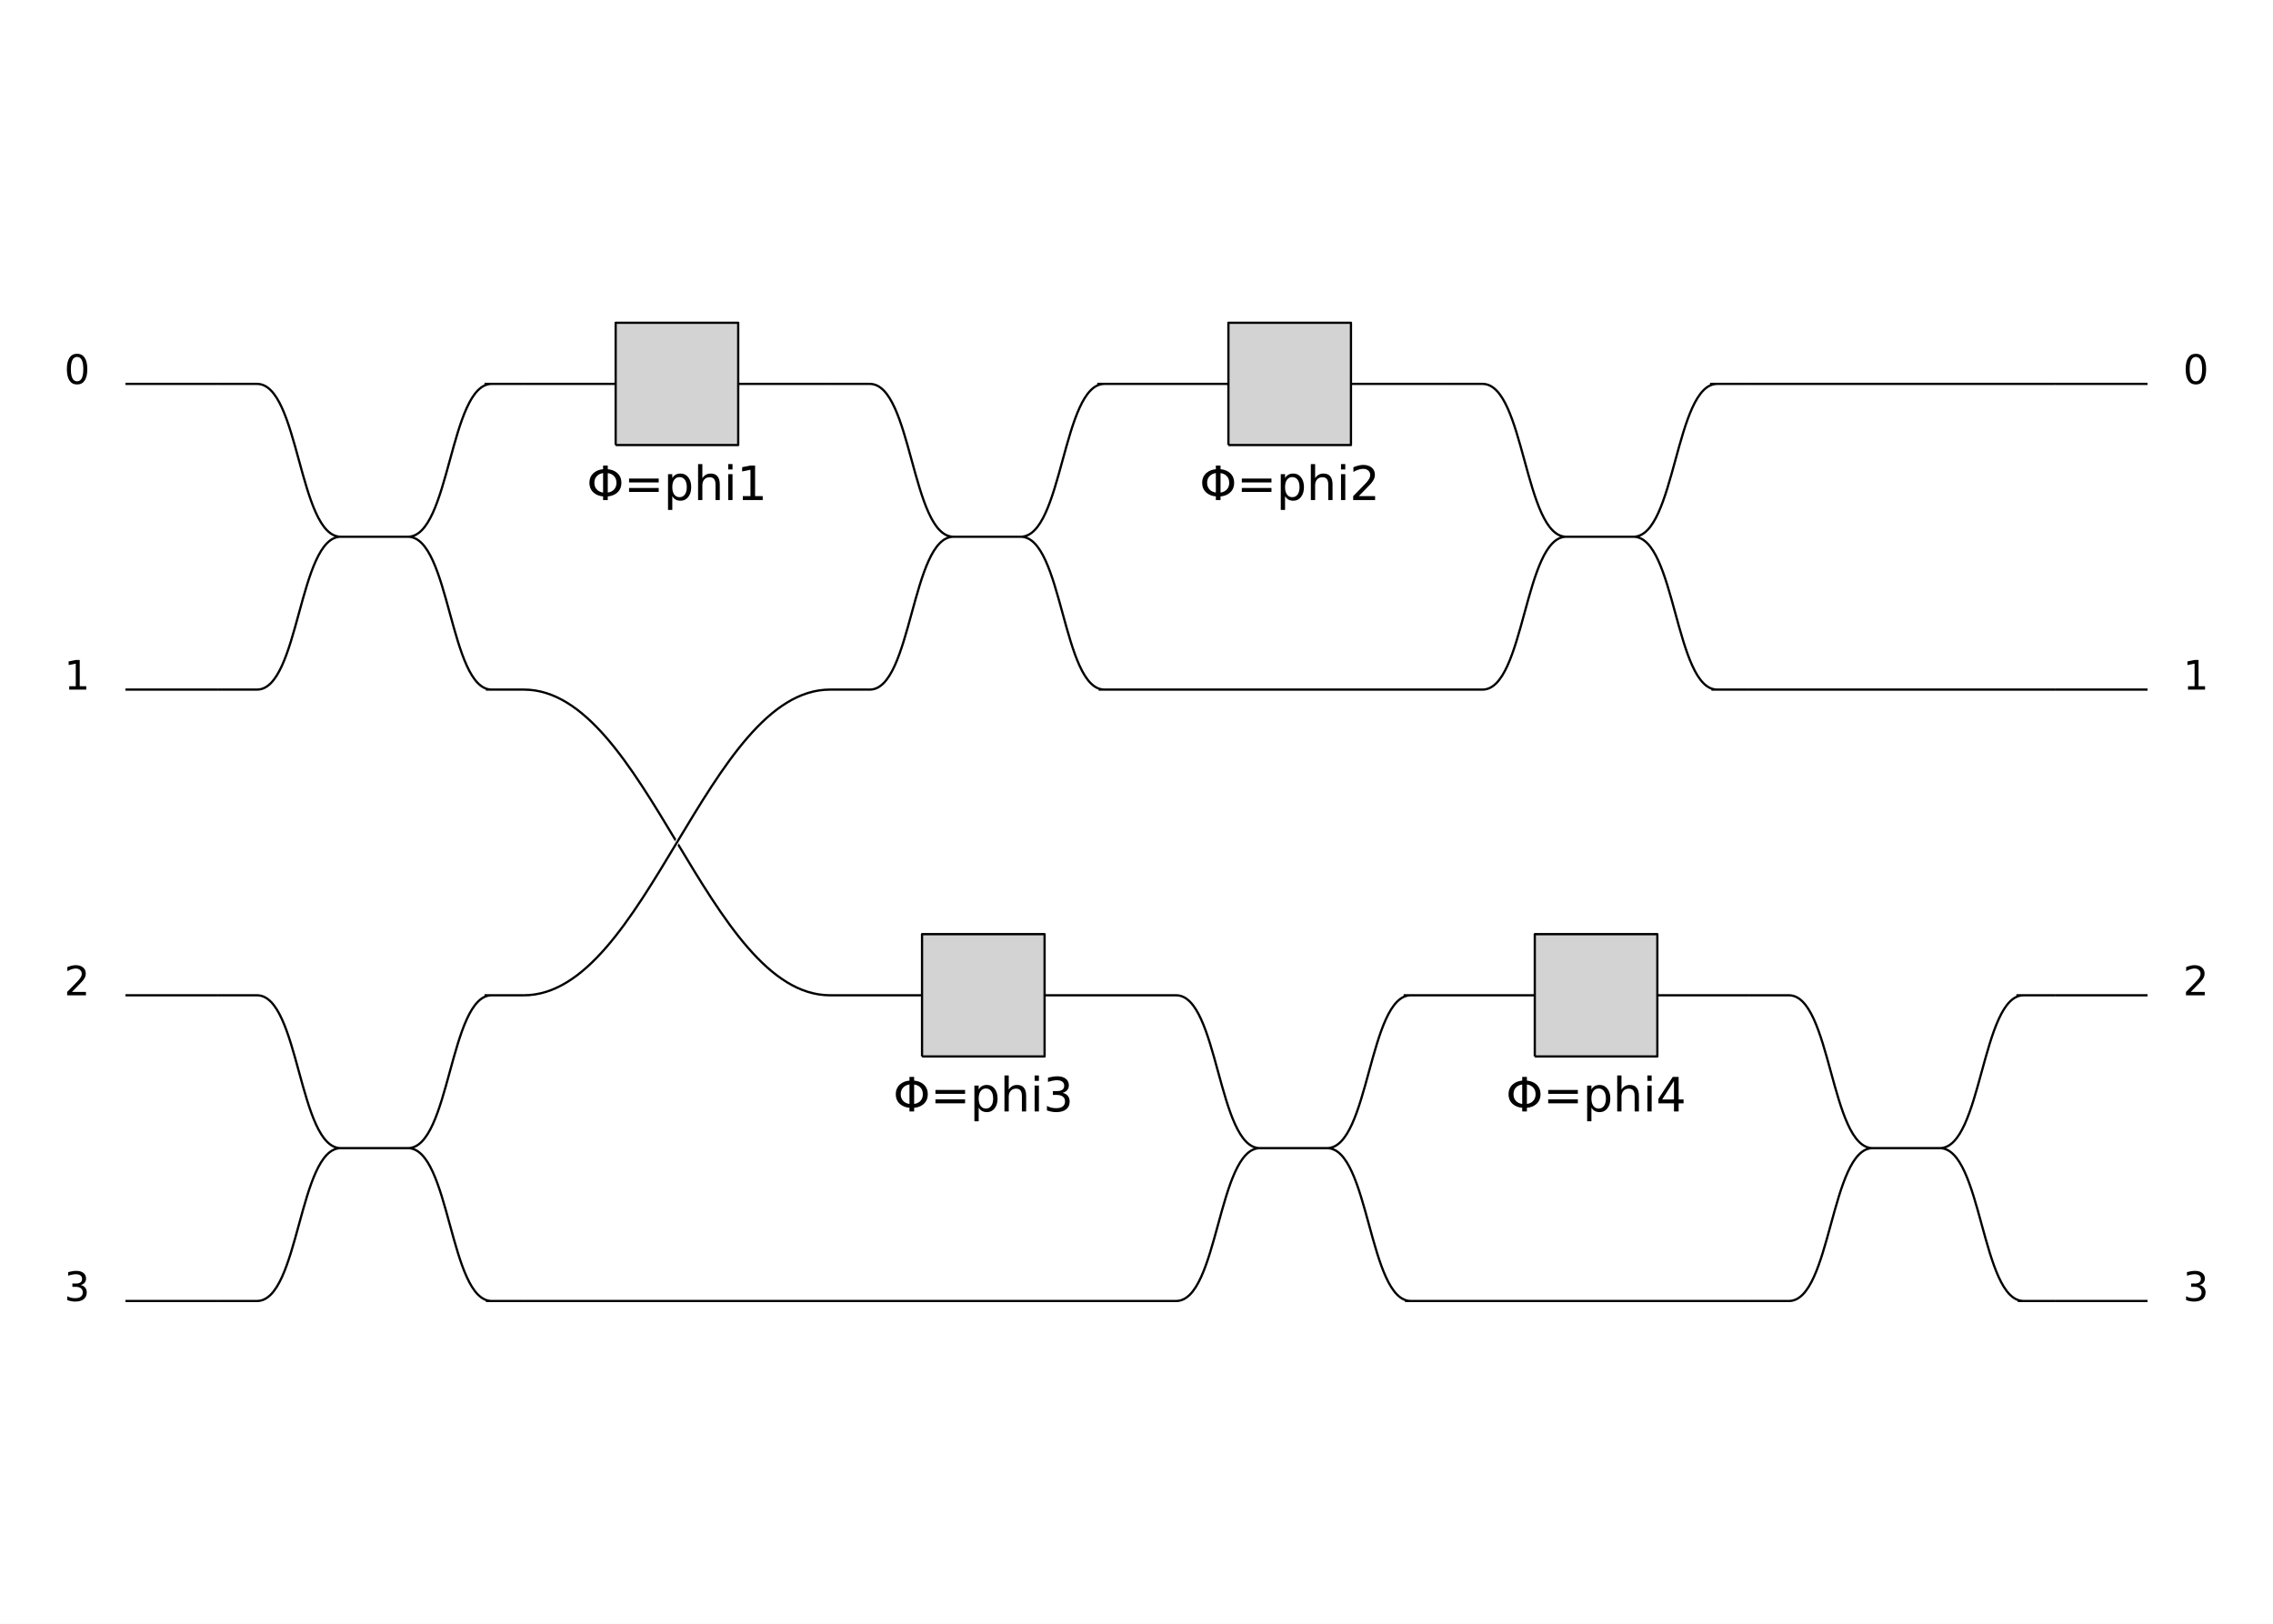
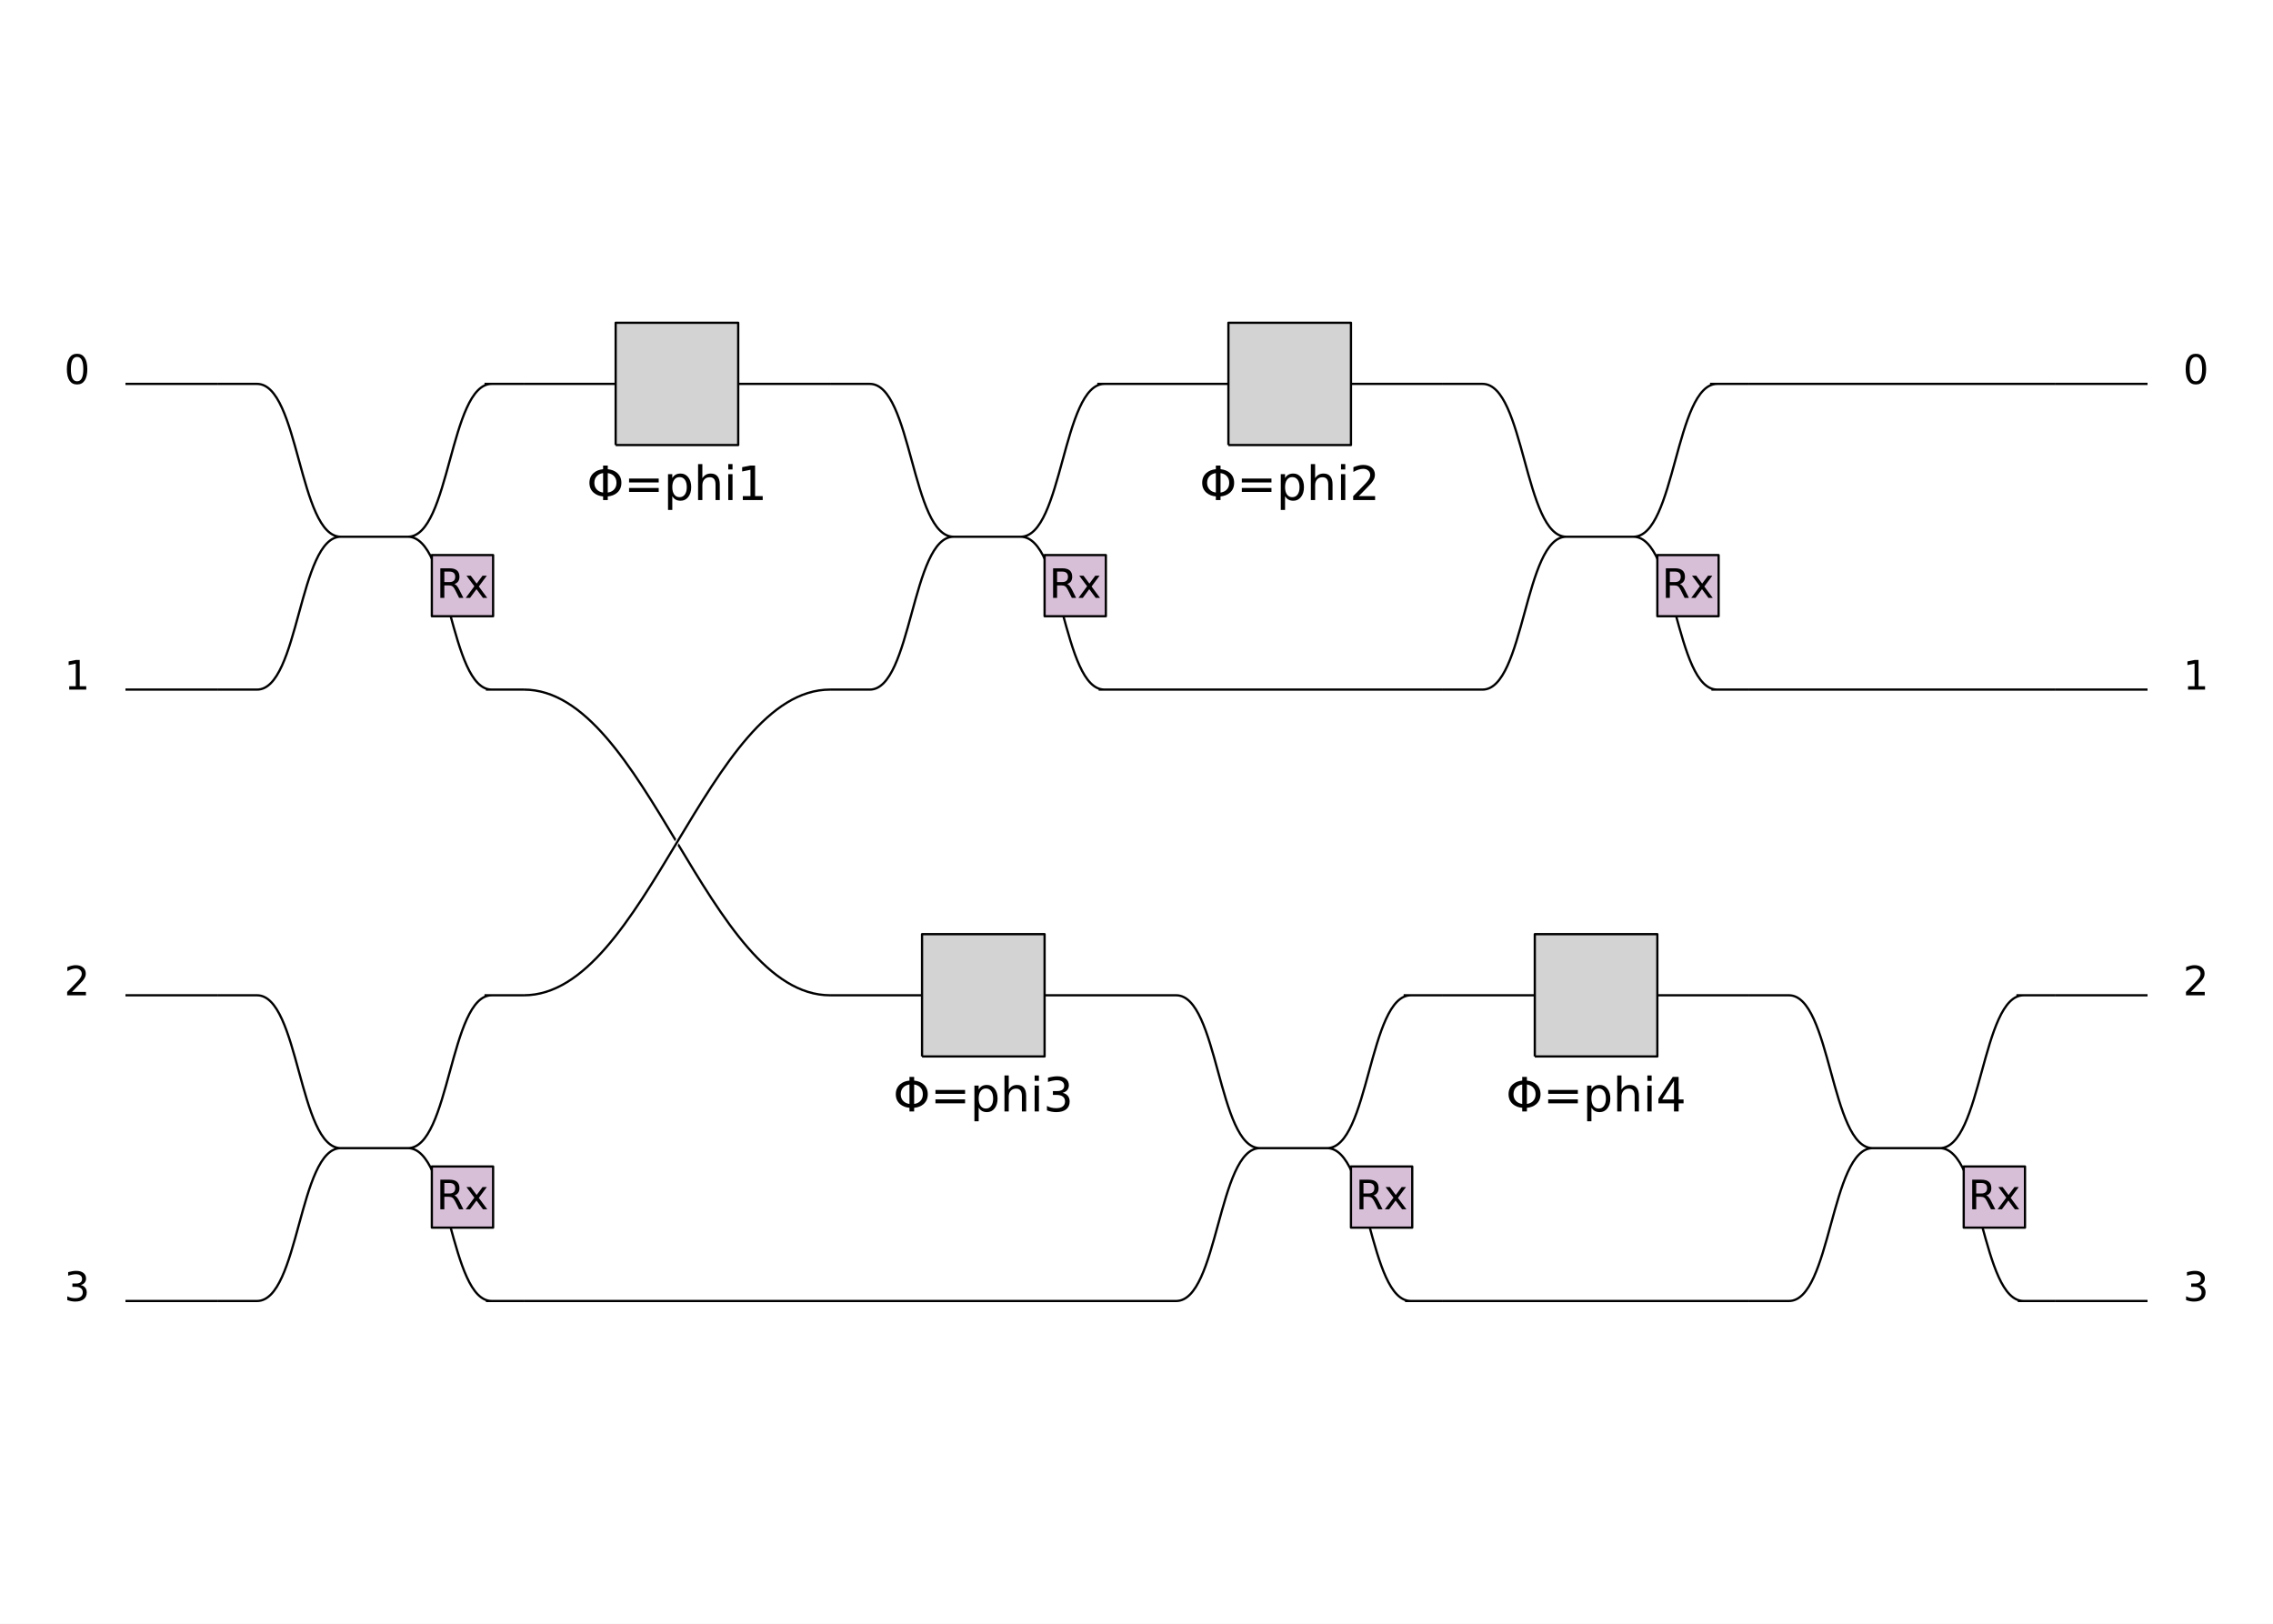
<svg xmlns="http://www.w3.org/2000/svg" xmlns:xlink="http://www.w3.org/1999/xlink" width="1008pt" height="720pt" viewBox="0 0 1008 720" version="1.1">
  <defs>
    <style type="text/css">*{stroke-linejoin: round; stroke-linecap: butt}</style>
  </defs>
  <g id="figure_1">
    <g id="patch_1">
      <path d="M 0 720 L 1008 720 L 1008 0 L 0 0 z " style="fill: #ffffff" />
    </g>
    <g id="axes_1">
      <g id="PatchCollection_1">
        <path d="M 55.636 170.227 L 96.397 170.227 " clip-path="url(#staticClipPath)" style="fill: none; stroke: #000000" />
        <path d="M 55.636 305.779 L 96.397 305.779 " clip-path="url(#staticClipPath)" style="fill: none; stroke: #000000" />
        <path d="M 55.636 441.331 L 96.397 441.331 " clip-path="url(#staticClipPath)" style="fill: none; stroke: #000000" />
        <path d="M 55.636 576.884 L 96.397 576.884 " clip-path="url(#staticClipPath)" style="fill: none; stroke: #000000" />
        <path d="M 113.984 170.227 C 132.611 170.227 132.527 238.003 151.154 238.003 M 151.157 238.003 C 132.527 238.003 132.611 305.779 113.983 305.779 M 151.157 238.003 L 180.891 238.003 M 180.891 238.003 C 199.52 238.003 199.437 170.227 218.064 170.227 M 180.891 238.003 C 199.52 238.003 199.437 305.779 218.064 305.779 M 96.397 170.227 L 114.06 170.227 M 114.062 305.779 L 96.397 305.779 M 215.479 305.779 L 232.264 305.779 M 214.866 170.226 L 232.264 170.226 " clip-path="url(#staticClipPath)" style="fill: none; stroke: #000000" />
+         <path d="M 191.504 246.136 L 218.678 246.136 L 218.678 273.247 L 191.504 273.247 z " clip-path="url(#staticClipPath)" style="fill: #d8bfd8; stroke: #000000" />
        <path d="M 113.984 441.332 C 132.611 441.332 132.527 509.107 151.154 509.107 M 151.157 509.107 C 132.527 509.107 132.611 576.883 113.983 576.883 M 151.157 509.107 L 180.891 509.107 M 180.891 509.107 C 199.52 509.107 199.437 441.332 218.064 441.332 M 180.891 509.107 C 199.52 509.107 199.437 576.883 218.064 576.883 M 96.397 441.331 L 114.06 441.331 M 114.062 576.883 L 96.397 576.883 M 215.479 576.883 L 232.264 576.883 M 214.866 441.331 L 232.264 441.331 " clip-path="url(#staticClipPath)" style="fill: none; stroke: #000000" />
+         <path d="M 191.504 517.241 L 218.678 517.241 L 218.678 544.351 L 191.504 544.351 z " clip-path="url(#staticClipPath)" style="fill: #d8bfd8; stroke: #000000" />
        <path d="M 232.264 305.237 C 286.612 305.779 313.785 441.331 368.132 441.331 " clip-path="url(#staticClipPath)" style="fill: none; stroke: #ffffff; stroke-width: 2" />
        <path d="M 232.264 305.779 C 286.612 305.779 313.785 441.331 368.132 441.331 " clip-path="url(#staticClipPath)" style="fill: none; stroke: #000000" />
        <path d="M 232.264 440.789 C 286.612 441.331 313.785 305.779 368.132 305.779 " clip-path="url(#staticClipPath)" style="fill: none; stroke: #ffffff; stroke-width: 2" />
        <path d="M 232.264 441.331 C 286.612 441.331 313.785 305.779 368.132 305.779 " clip-path="url(#staticClipPath)" style="fill: none; stroke: #000000" />
        <path d="M 232.264 170.227 L 286.612 170.227 M 313.785 170.227 L 368.132 170.227 " clip-path="url(#staticClipPath)" style="fill: none; stroke: #000000" />
        <path d="M 273.025 197.337 L 327.372 197.337 L 327.372 143.116 L 273.025 143.116 L 273.025 197.337 " clip-path="url(#staticClipPath)" style="fill: #d3d3d3; stroke: #000000" />
        <path d="M 368.132 441.331 L 422.479 441.331 M 449.653 441.331 L 504 441.331 " clip-path="url(#staticClipPath)" style="fill: none; stroke: #000000" />
        <path d="M 408.893 468.442 L 463.24 468.442 L 463.24 414.221 L 408.893 414.221 L 408.893 468.442 " clip-path="url(#staticClipPath)" style="fill: #d3d3d3; stroke: #000000" />
        <path d="M 385.719 170.227 C 404.346 170.227 404.263 238.003 422.89 238.003 M 422.892 238.003 C 404.262 238.003 404.346 305.779 385.719 305.779 M 422.892 238.003 L 452.626 238.003 M 452.626 238.003 C 471.256 238.003 471.172 170.227 489.799 170.227 M 452.626 238.003 C 471.256 238.003 471.172 305.779 489.799 305.779 M 368.132 170.227 L 385.795 170.227 M 385.797 305.779 L 368.132 305.779 M 487.214 305.779 L 504 305.779 M 486.601 170.226 L 504 170.226 " clip-path="url(#staticClipPath)" style="fill: none; stroke: #000000" />
+         <path d="M 463.24 246.136 L 490.413 246.136 L 490.413 273.247 L 463.24 273.247 z " clip-path="url(#staticClipPath)" style="fill: #d8bfd8; stroke: #000000" />
        <path d="M 232.264 576.884 L 504 576.884 " clip-path="url(#staticClipPath)" style="fill: none; stroke: #000000" />
        <path d="M 521.587 441.332 C 540.214 441.332 540.13 509.107 558.757 509.107 M 558.76 509.107 C 540.13 509.107 540.214 576.883 521.587 576.883 M 558.76 509.107 L 588.494 509.107 M 588.494 509.107 C 607.124 509.107 607.04 441.332 625.667 441.332 M 588.494 509.107 C 607.124 509.107 607.04 576.883 625.667 576.883 M 504 441.331 L 521.663 441.331 M 521.665 576.883 L 504 576.883 M 623.082 576.883 L 639.868 576.883 M 622.469 441.331 L 639.868 441.331 " clip-path="url(#staticClipPath)" style="fill: none; stroke: #000000" />
+         <path d="M 599.107 517.241 L 626.281 517.241 L 626.281 544.351 L 599.107 544.351 z " clip-path="url(#staticClipPath)" style="fill: #d8bfd8; stroke: #000000" />
        <path d="M 504 170.227 L 558.347 170.227 M 585.521 170.227 L 639.868 170.227 " clip-path="url(#staticClipPath)" style="fill: none; stroke: #000000" />
        <path d="M 544.76 197.337 L 599.107 197.337 L 599.107 143.116 L 544.76 143.116 L 544.76 197.337 " clip-path="url(#staticClipPath)" style="fill: #d3d3d3; stroke: #000000" />
        <path d="M 639.868 441.331 L 694.215 441.331 M 721.388 441.331 L 775.736 441.331 " clip-path="url(#staticClipPath)" style="fill: none; stroke: #000000" />
        <path d="M 680.628 468.442 L 734.975 468.442 L 734.975 414.221 L 680.628 414.221 L 680.628 468.442 " clip-path="url(#staticClipPath)" style="fill: #d3d3d3; stroke: #000000" />
        <path d="M 504 305.779 L 639.868 305.779 " clip-path="url(#staticClipPath)" style="fill: none; stroke: #000000" />
        <path d="M 657.455 170.227 C 676.082 170.227 675.998 238.003 694.625 238.003 M 694.628 238.003 C 675.998 238.003 676.082 305.779 657.454 305.779 M 694.628 238.003 L 724.362 238.003 M 724.362 238.003 C 742.991 238.003 742.908 170.227 761.535 170.227 M 724.362 238.003 C 742.991 238.003 742.908 305.779 761.535 305.779 M 639.868 170.227 L 657.531 170.227 M 657.533 305.779 L 639.868 305.779 M 758.95 305.779 L 775.736 305.779 M 758.337 170.226 L 775.736 170.226 " clip-path="url(#staticClipPath)" style="fill: none; stroke: #000000" />
+         <path d="M 734.975 246.136 L 762.149 246.136 L 762.149 273.247 L 734.975 273.247 z " clip-path="url(#staticClipPath)" style="fill: #d8bfd8; stroke: #000000" />
        <path d="M 639.868 576.884 L 775.736 576.884 " clip-path="url(#staticClipPath)" style="fill: none; stroke: #000000" />
        <path d="M 793.323 441.332 C 811.949 441.332 811.866 509.107 830.493 509.107 M 830.495 509.107 C 811.866 509.107 811.949 576.883 793.322 576.883 M 830.495 509.107 L 860.23 509.107 M 860.23 509.107 C 878.859 509.107 878.775 441.332 897.403 441.332 M 860.23 509.107 C 878.859 509.107 878.775 576.883 897.403 576.883 M 775.736 441.331 L 793.398 441.331 M 793.401 576.883 L 775.736 576.883 M 894.817 576.883 L 911.603 576.883 M 894.205 441.331 L 911.603 441.331 " clip-path="url(#staticClipPath)" style="fill: none; stroke: #000000" />
+         <path d="M 870.843 517.241 L 898.017 517.241 L 898.017 544.351 L 870.843 544.351 z " clip-path="url(#staticClipPath)" style="fill: #d8bfd8; stroke: #000000" />
        <path d="M 775.736 170.227 L 911.603 170.227 " clip-path="url(#staticClipPath)" style="fill: none; stroke: #000000" />
        <path d="M 775.736 305.779 L 911.603 305.779 " clip-path="url(#staticClipPath)" style="fill: none; stroke: #000000" />
        <path d="M 911.603 170.227 L 952.364 170.227 " clip-path="url(#staticClipPath)" style="fill: none; stroke: #000000" />
        <path d="M 911.603 305.779 L 952.364 305.779 " clip-path="url(#staticClipPath)" style="fill: none; stroke: #000000" />
        <path d="M 911.603 441.331 L 952.364 441.331 " clip-path="url(#staticClipPath)" style="fill: none; stroke: #000000" />
        <path d="M 911.603 576.884 L 952.364 576.884 " clip-path="url(#staticClipPath)" style="fill: none; stroke: #000000" />
      </g>
      <g id="text_1">
-         <g transform="translate(28.46281 170.2269)scale(0.18 -0.18)">
+         <g transform="translate(193.5104 265.1134)scale(0.18 -0.18)">
          <defs>
-             <path id="DejaVuSans-30" d="M 2034 4250 Q 1547 4250 1301 3770 Q 1056 3291 1056 2328 Q 1056 1369 1301 889 Q 1547 409 2034 409 Q 2525 409 2770 889 Q 3016 1369 3016 2328 Q 3016 3291 2770 3770 Q 2525 4250 2034 4250 z M 2034 4750 Q 2819 4750 3233 4129 Q 3647 3509 3647 2328 Q 3647 1150 3233 529 Q 2819 -91 2034 -91 Q 1250 -91 836 529 Q 422 1150 422 2328 Q 422 3509 836 4129 Q 1250 4750 2034 4750 z " transform="scale(0.015625)" />
+             <path id="DejaVuSans-52" d="M 2841 2188 Q 3044 2119 3236 1894 Q 3428 1669 3622 1275 L 4263 0 L 3584 0 L 2988 1197 Q 2756 1666 2539 1819 Q 2322 1972 1947 1972 L 1259 1972 L 1259 0 L 628 0 L 628 4666 L 2053 4666 Q 2853 4666 3247 4331 Q 3641 3997 3641 3322 Q 3641 2881 3436 2590 Q 3231 2300 2841 2188 z M 1259 4147 L 1259 2491 L 2053 2491 Q 2509 2491 2742 2702 Q 2975 2913 2975 3322 Q 2975 3731 2742 3939 Q 2509 4147 2053 4147 L 1259 4147 z " transform="scale(0.015625)" />
+             <path id="DejaVuSans-78" d="M 3513 3500 L 2247 1797 L 3578 0 L 2900 0 L 1881 1375 L 863 0 L 184 0 L 1544 1831 L 300 3500 L 978 3500 L 1906 2253 L 2834 3500 L 3513 3500 z " transform="scale(0.015625)" />
          </defs>
-           <use xlink:href="#DejaVuSans-30" />
+           <use xlink:href="#DejaVuSans-52" />
+           <use xlink:href="#DejaVuSans-78" x="69.482" />
        </g>
      </g>
      <g id="text_2">
-         <g transform="translate(28.46281 305.7791)scale(0.18 -0.18)">
-           <defs>
-             <path id="DejaVuSans-31" d="M 794 531 L 1825 531 L 1825 4091 L 703 3866 L 703 4441 L 1819 4666 L 2450 4666 L 2450 531 L 3481 531 L 3481 0 L 794 0 L 794 531 z " transform="scale(0.015625)" />
-           </defs>
-           <use xlink:href="#DejaVuSans-31" />
+         <g transform="translate(193.5104 536.2179)scale(0.18 -0.18)">
+           <use xlink:href="#DejaVuSans-52" />
+           <use xlink:href="#DejaVuSans-78" x="69.482" />
        </g>
      </g>
      <g id="text_3">
-         <g transform="translate(28.46281 441.3313)scale(0.18 -0.18)">
-           <defs>
-             <path id="DejaVuSans-32" d="M 1228 531 L 3431 531 L 3431 0 L 469 0 L 469 531 Q 828 903 1448 1529 Q 2069 2156 2228 2338 Q 2531 2678 2651 2914 Q 2772 3150 2772 3378 Q 2772 3750 2511 3984 Q 2250 4219 1831 4219 Q 1534 4219 1204 4116 Q 875 4013 500 3803 L 500 4441 Q 881 4594 1212 4672 Q 1544 4750 1819 4750 Q 2544 4750 2975 4387 Q 3406 4025 3406 3419 Q 3406 3131 3298 2873 Q 3191 2616 2906 2266 Q 2828 2175 2409 1742 Q 1991 1309 1228 531 z " transform="scale(0.015625)" />
-           </defs>
-           <use xlink:href="#DejaVuSans-32" />
-         </g>
-       </g>
-       <g id="text_4">
-         <g transform="translate(28.46281 576.8835)scale(0.18 -0.18)">
-           <defs>
-             <path id="DejaVuSans-33" d="M 2597 2516 Q 3050 2419 3304 2112 Q 3559 1806 3559 1356 Q 3559 666 3084 287 Q 2609 -91 1734 -91 Q 1441 -91 1130 -33 Q 819 25 488 141 L 488 750 Q 750 597 1062 519 Q 1375 441 1716 441 Q 2309 441 2620 675 Q 2931 909 2931 1356 Q 2931 1769 2642 2001 Q 2353 2234 1838 2234 L 1294 2234 L 1294 2753 L 1863 2753 Q 2328 2753 2575 2939 Q 2822 3125 2822 3475 Q 2822 3834 2567 4026 Q 2313 4219 1838 4219 Q 1578 4219 1281 4162 Q 984 4106 628 3988 L 628 4550 Q 988 4650 1302 4700 Q 1616 4750 1894 4750 Q 2613 4750 3031 4423 Q 3450 4097 3450 3541 Q 3450 3153 3228 2886 Q 3006 2619 2597 2516 z " transform="scale(0.015625)" />
-           </defs>
-           <use xlink:href="#DejaVuSans-33" />
-         </g>
-       </g>
-       <g id="text_5">
        <g transform="translate(260.2163 221.7367)scale(0.21 -0.21)">
          <defs>
            <path id="DejaVuSans-3a6" d="M 2206 3644 Q 1738 3578 1431 3306 Q 1025 2947 1025 2328 Q 1025 1713 1431 1353 Q 1738 1081 2206 1016 L 2206 3644 z M 2838 1016 Q 3306 1081 3613 1353 Q 4013 1713 4013 2328 Q 4013 2947 3613 3306 Q 3306 3578 2838 3644 L 2838 1016 z M 2206 494 Q 1444 563 950 981 Q 359 1481 359 2328 Q 359 3175 950 3678 Q 1441 4100 2206 4169 L 2206 4666 L 2838 4666 L 2838 4169 Q 3600 4097 4091 3678 Q 4678 3175 4678 2328 Q 4678 1484 4091 981 Q 3600 563 2838 491 L 2838 0 L 2206 0 L 2206 494 z " transform="scale(0.015625)" />
            <path id="DejaVuSans-3d" d="M 678 2906 L 4684 2906 L 4684 2381 L 678 2381 L 678 2906 z M 678 1631 L 4684 1631 L 4684 1100 L 678 1100 L 678 1631 z " transform="scale(0.015625)" />
            <path id="DejaVuSans-70" d="M 1159 525 L 1159 -1331 L 581 -1331 L 581 3500 L 1159 3500 L 1159 2969 Q 1341 3281 1617 3432 Q 1894 3584 2278 3584 Q 2916 3584 3314 3078 Q 3713 2572 3713 1747 Q 3713 922 3314 415 Q 2916 -91 2278 -91 Q 1894 -91 1617 61 Q 1341 213 1159 525 z M 3116 1747 Q 3116 2381 2855 2742 Q 2594 3103 2138 3103 Q 1681 3103 1420 2742 Q 1159 2381 1159 1747 Q 1159 1113 1420 752 Q 1681 391 2138 391 Q 2594 391 2855 752 Q 3116 1113 3116 1747 z " transform="scale(0.015625)" />
            <path id="DejaVuSans-68" d="M 3513 2113 L 3513 0 L 2938 0 L 2938 2094 Q 2938 2591 2744 2837 Q 2550 3084 2163 3084 Q 1697 3084 1428 2787 Q 1159 2491 1159 1978 L 1159 0 L 581 0 L 581 4863 L 1159 4863 L 1159 2956 Q 1366 3272 1645 3428 Q 1925 3584 2291 3584 Q 2894 3584 3203 3211 Q 3513 2838 3513 2113 z " transform="scale(0.015625)" />
            <path id="DejaVuSans-69" d="M 603 3500 L 1178 3500 L 1178 0 L 603 0 L 603 3500 z M 603 4863 L 1178 4863 L 1178 4134 L 603 4134 L 603 4863 z " transform="scale(0.015625)" />
+             <path id="DejaVuSans-31" d="M 794 531 L 1825 531 L 1825 4091 L 703 3866 L 703 4441 L 1819 4666 L 2450 4666 L 2450 531 L 3481 531 L 3481 0 L 794 0 L 794 531 z " transform="scale(0.015625)" />
          </defs>
          <use xlink:href="#DejaVuSans-3a6" />
          <use xlink:href="#DejaVuSans-3d" x="78.711" />
          <use xlink:href="#DejaVuSans-70" x="162.5" />
          <use xlink:href="#DejaVuSans-68" x="225.977" />
          <use xlink:href="#DejaVuSans-69" x="289.355" />
          <use xlink:href="#DejaVuSans-31" x="317.139" />
        </g>
      </g>
-       <g id="text_6">
+       <g id="text_4">
        <g transform="translate(396.0841 492.8412)scale(0.21 -0.21)">
+           <defs>
+             <path id="DejaVuSans-33" d="M 2597 2516 Q 3050 2419 3304 2112 Q 3559 1806 3559 1356 Q 3559 666 3084 287 Q 2609 -91 1734 -91 Q 1441 -91 1130 -33 Q 819 25 488 141 L 488 750 Q 750 597 1062 519 Q 1375 441 1716 441 Q 2309 441 2620 675 Q 2931 909 2931 1356 Q 2931 1769 2642 2001 Q 2353 2234 1838 2234 L 1294 2234 L 1294 2753 L 1863 2753 Q 2328 2753 2575 2939 Q 2822 3125 2822 3475 Q 2822 3834 2567 4026 Q 2313 4219 1838 4219 Q 1578 4219 1281 4162 Q 984 4106 628 3988 L 628 4550 Q 988 4650 1302 4700 Q 1616 4750 1894 4750 Q 2613 4750 3031 4423 Q 3450 4097 3450 3541 Q 3450 3153 3228 2886 Q 3006 2619 2597 2516 z " transform="scale(0.015625)" />
+           </defs>
          <use xlink:href="#DejaVuSans-3a6" />
          <use xlink:href="#DejaVuSans-3d" x="78.711" />
          <use xlink:href="#DejaVuSans-70" x="162.5" />
          <use xlink:href="#DejaVuSans-68" x="225.977" />
          <use xlink:href="#DejaVuSans-69" x="289.355" />
          <use xlink:href="#DejaVuSans-33" x="317.139" />
        </g>
      </g>
+       <g id="text_5">
+         <g transform="translate(465.246 265.1134)scale(0.18 -0.18)">
+           <use xlink:href="#DejaVuSans-52" />
+           <use xlink:href="#DejaVuSans-78" x="69.482" />
+         </g>
+       </g>
+       <g id="text_6">
+         <g transform="translate(601.1137 536.2179)scale(0.18 -0.18)">
+           <use xlink:href="#DejaVuSans-52" />
+           <use xlink:href="#DejaVuSans-78" x="69.482" />
+         </g>
+       </g>
      <g id="text_7">
        <g transform="translate(531.9519 221.7367)scale(0.21 -0.21)">
+           <defs>
+             <path id="DejaVuSans-32" d="M 1228 531 L 3431 531 L 3431 0 L 469 0 L 469 531 Q 828 903 1448 1529 Q 2069 2156 2228 2338 Q 2531 2678 2651 2914 Q 2772 3150 2772 3378 Q 2772 3750 2511 3984 Q 2250 4219 1831 4219 Q 1534 4219 1204 4116 Q 875 4013 500 3803 L 500 4441 Q 881 4594 1212 4672 Q 1544 4750 1819 4750 Q 2544 4750 2975 4387 Q 3406 4025 3406 3419 Q 3406 3131 3298 2873 Q 3191 2616 2906 2266 Q 2828 2175 2409 1742 Q 1991 1309 1228 531 z " transform="scale(0.015625)" />
+           </defs>
          <use xlink:href="#DejaVuSans-3a6" />
          <use xlink:href="#DejaVuSans-3d" x="78.711" />
          <use xlink:href="#DejaVuSans-70" x="162.5" />
          <use xlink:href="#DejaVuSans-68" x="225.977" />
          <use xlink:href="#DejaVuSans-69" x="289.355" />
          <use xlink:href="#DejaVuSans-32" x="317.139" />
        </g>
      </g>
      <g id="text_8">
        <g transform="translate(667.8196 492.8412)scale(0.21 -0.21)">
          <defs>
            <path id="DejaVuSans-34" d="M 2419 4116 L 825 1625 L 2419 1625 L 2419 4116 z M 2253 4666 L 3047 4666 L 3047 1625 L 3713 1625 L 3713 1100 L 3047 1100 L 3047 0 L 2419 0 L 2419 1100 L 313 1100 L 313 1709 L 2253 4666 z " transform="scale(0.015625)" />
          </defs>
          <use xlink:href="#DejaVuSans-3a6" />
          <use xlink:href="#DejaVuSans-3d" x="78.711" />
          <use xlink:href="#DejaVuSans-70" x="162.5" />
          <use xlink:href="#DejaVuSans-68" x="225.977" />
          <use xlink:href="#DejaVuSans-69" x="289.355" />
          <use xlink:href="#DejaVuSans-34" x="317.139" />
        </g>
      </g>
      <g id="text_9">
+         <g transform="translate(736.9815 265.1134)scale(0.18 -0.18)">
+           <use xlink:href="#DejaVuSans-52" />
+           <use xlink:href="#DejaVuSans-78" x="69.482" />
+         </g>
+       </g>
+       <g id="text_10">
+         <g transform="translate(872.8493 536.2179)scale(0.18 -0.18)">
+           <use xlink:href="#DejaVuSans-52" />
+           <use xlink:href="#DejaVuSans-78" x="69.482" />
+         </g>
+       </g>
+       <g id="text_11">
        <g transform="translate(968.0847 170.2269)scale(0.18 -0.18)">
+           <defs>
+             <path id="DejaVuSans-30" d="M 2034 4250 Q 1547 4250 1301 3770 Q 1056 3291 1056 2328 Q 1056 1369 1301 889 Q 1547 409 2034 409 Q 2525 409 2770 889 Q 3016 1369 3016 2328 Q 3016 3291 2770 3770 Q 2525 4250 2034 4250 z M 2034 4750 Q 2819 4750 3233 4129 Q 3647 3509 3647 2328 Q 3647 1150 3233 529 Q 2819 -91 2034 -91 Q 1250 -91 836 529 Q 422 1150 422 2328 Q 422 3509 836 4129 Q 1250 4750 2034 4750 z " transform="scale(0.015625)" />
+           </defs>
          <use xlink:href="#DejaVuSans-30" />
        </g>
      </g>
-       <g id="text_10">
+       <g id="text_12">
        <g transform="translate(968.0847 305.7791)scale(0.18 -0.18)">
          <use xlink:href="#DejaVuSans-31" />
        </g>
      </g>
-       <g id="text_11">
+       <g id="text_13">
        <g transform="translate(968.0847 441.3313)scale(0.18 -0.18)">
          <use xlink:href="#DejaVuSans-32" />
        </g>
      </g>
-       <g id="text_12">
+       <g id="text_14">
        <g transform="translate(968.0847 576.8835)scale(0.18 -0.18)">
+           <use xlink:href="#DejaVuSans-33" />
+         </g>
+       </g>
+       <g id="text_15">
+         <g transform="translate(28.46281 170.2269)scale(0.18 -0.18)">
+           <use xlink:href="#DejaVuSans-30" />
+         </g>
+       </g>
+       <g id="text_16">
+         <g transform="translate(28.46281 305.7791)scale(0.18 -0.18)">
+           <use xlink:href="#DejaVuSans-31" />
+         </g>
+       </g>
+       <g id="text_17">
+         <g transform="translate(28.46281 441.3313)scale(0.18 -0.18)">
+           <use xlink:href="#DejaVuSans-32" />
+         </g>
+       </g>
+       <g id="text_18">
+         <g transform="translate(28.46281 576.8835)scale(0.18 -0.18)">
          <use xlink:href="#DejaVuSans-33" />
        </g>
      </g>
    </g>
  </g>
  <defs>
    <clipPath id="staticClipPath">
      <rect x="10.8" y="10.8" width="986.4" height="698.4" />
    </clipPath>
  </defs>
</svg>
